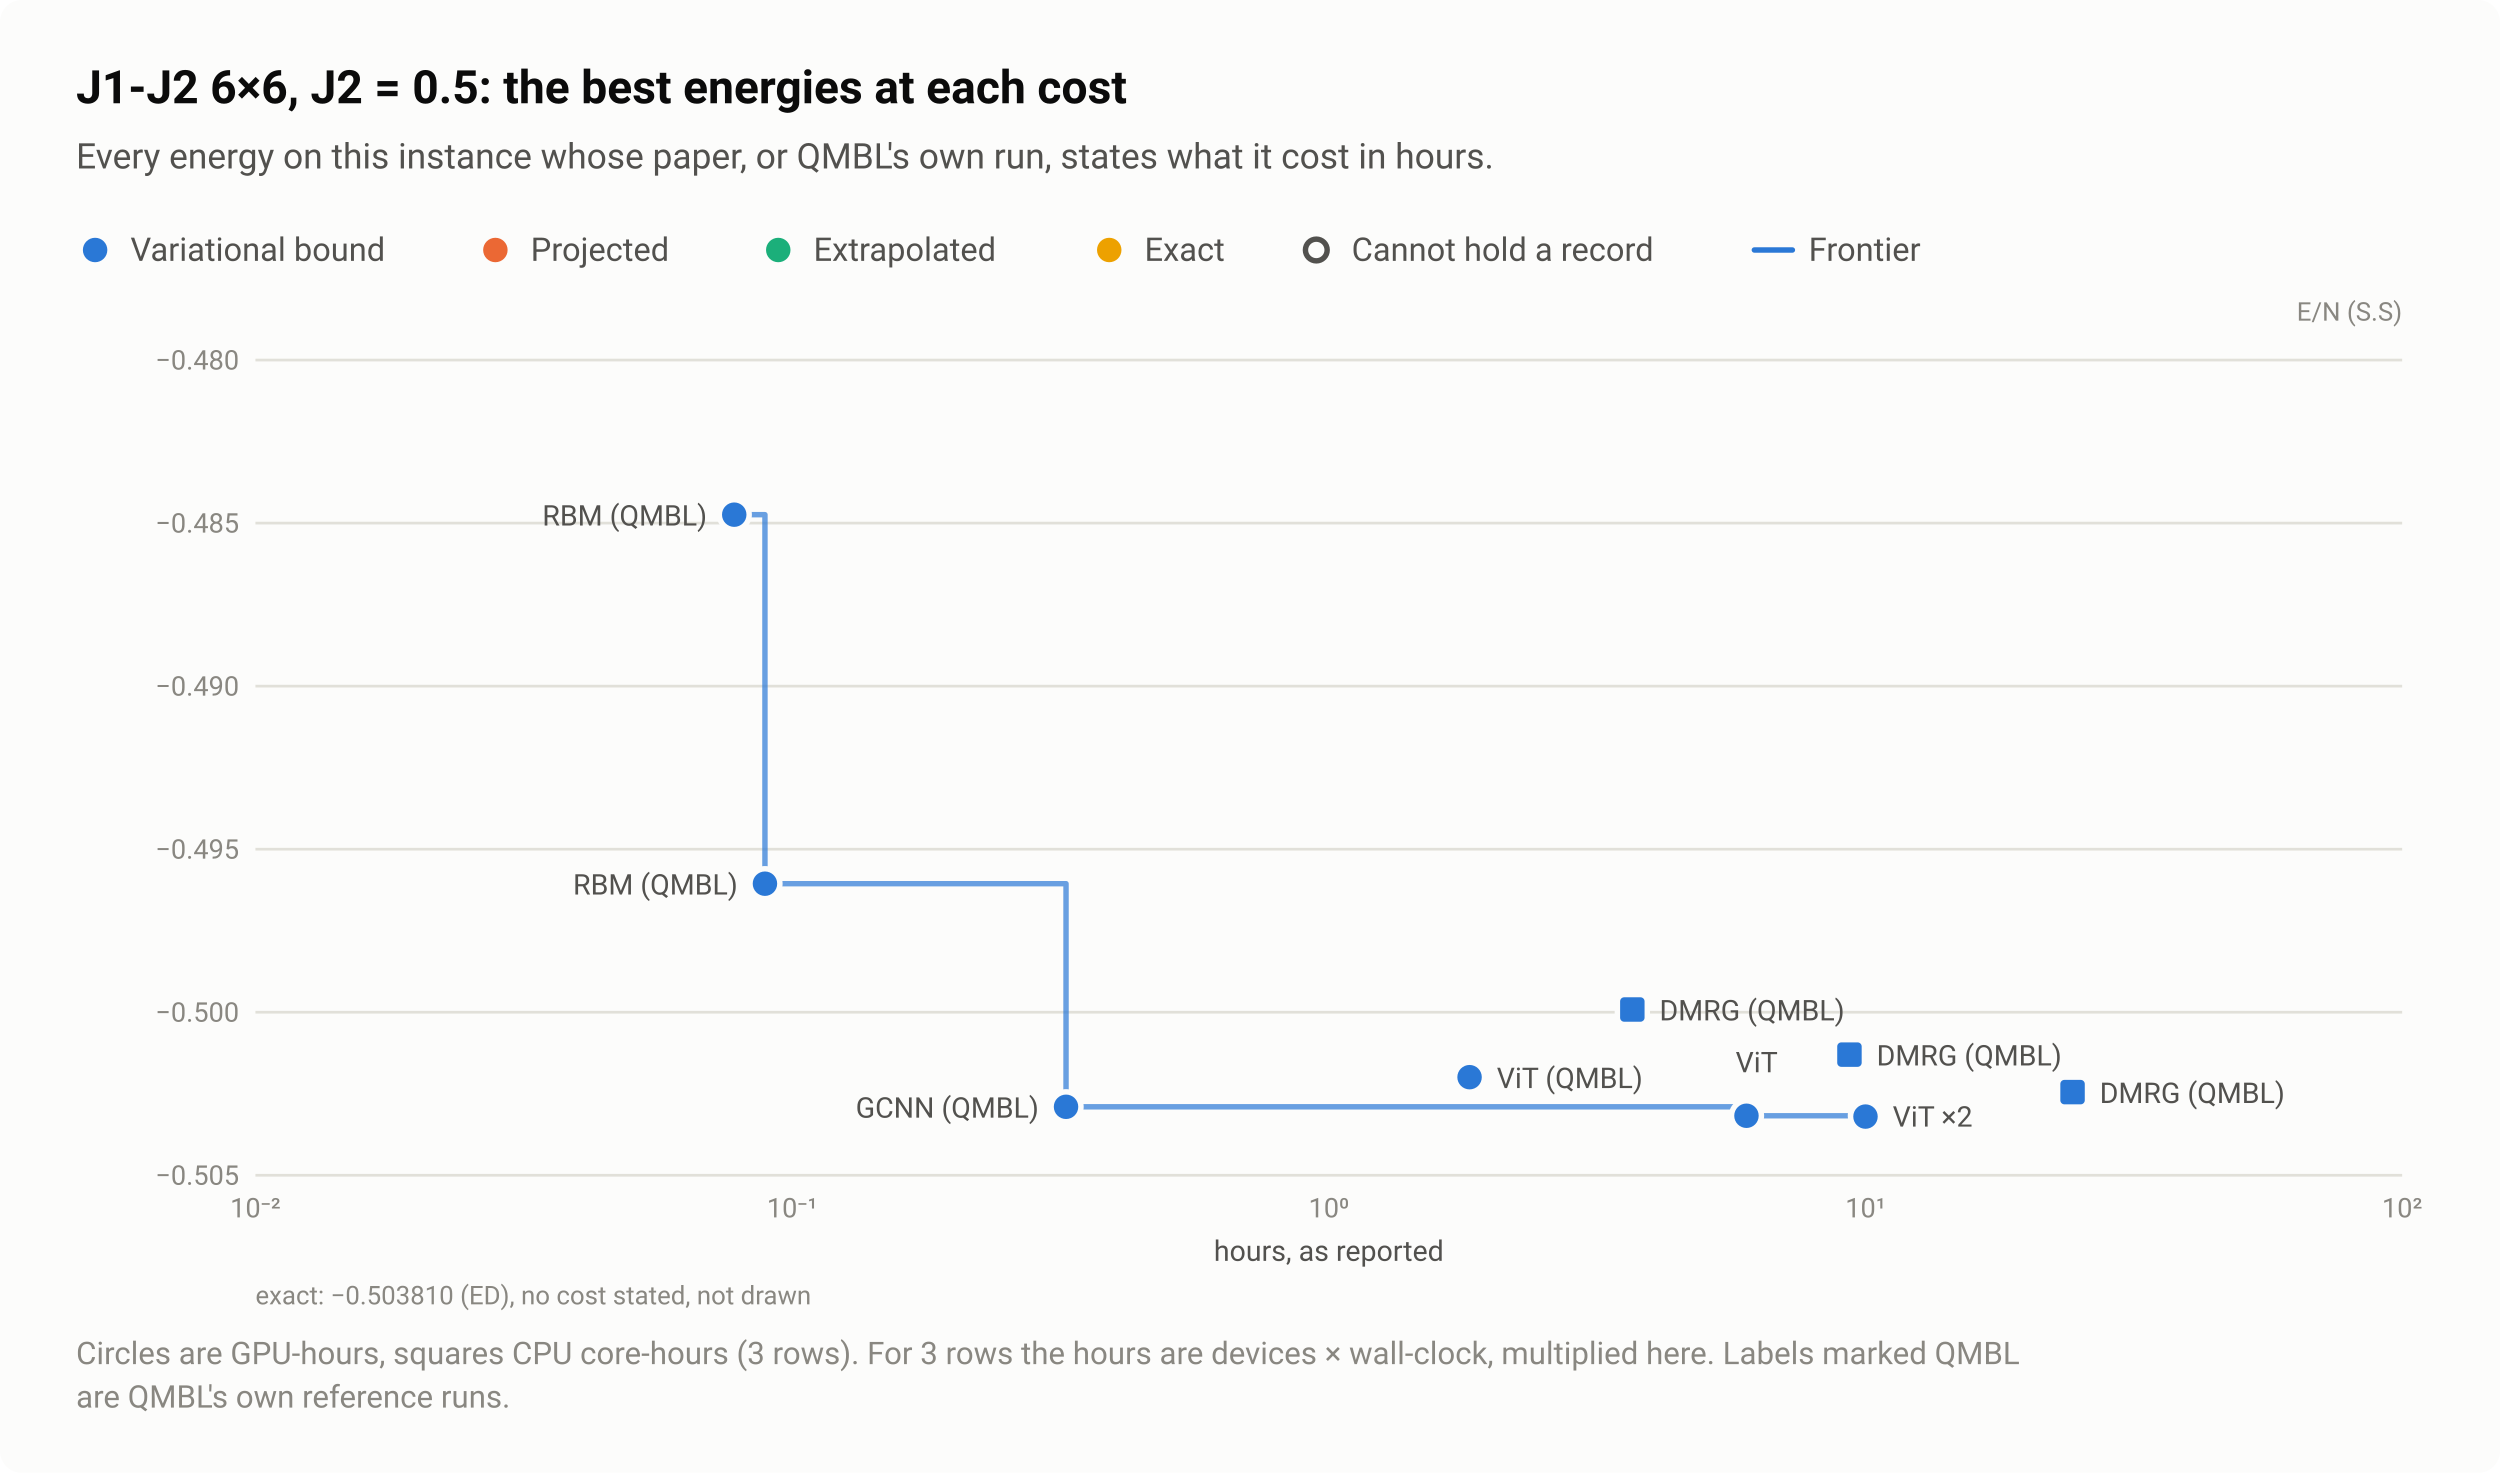
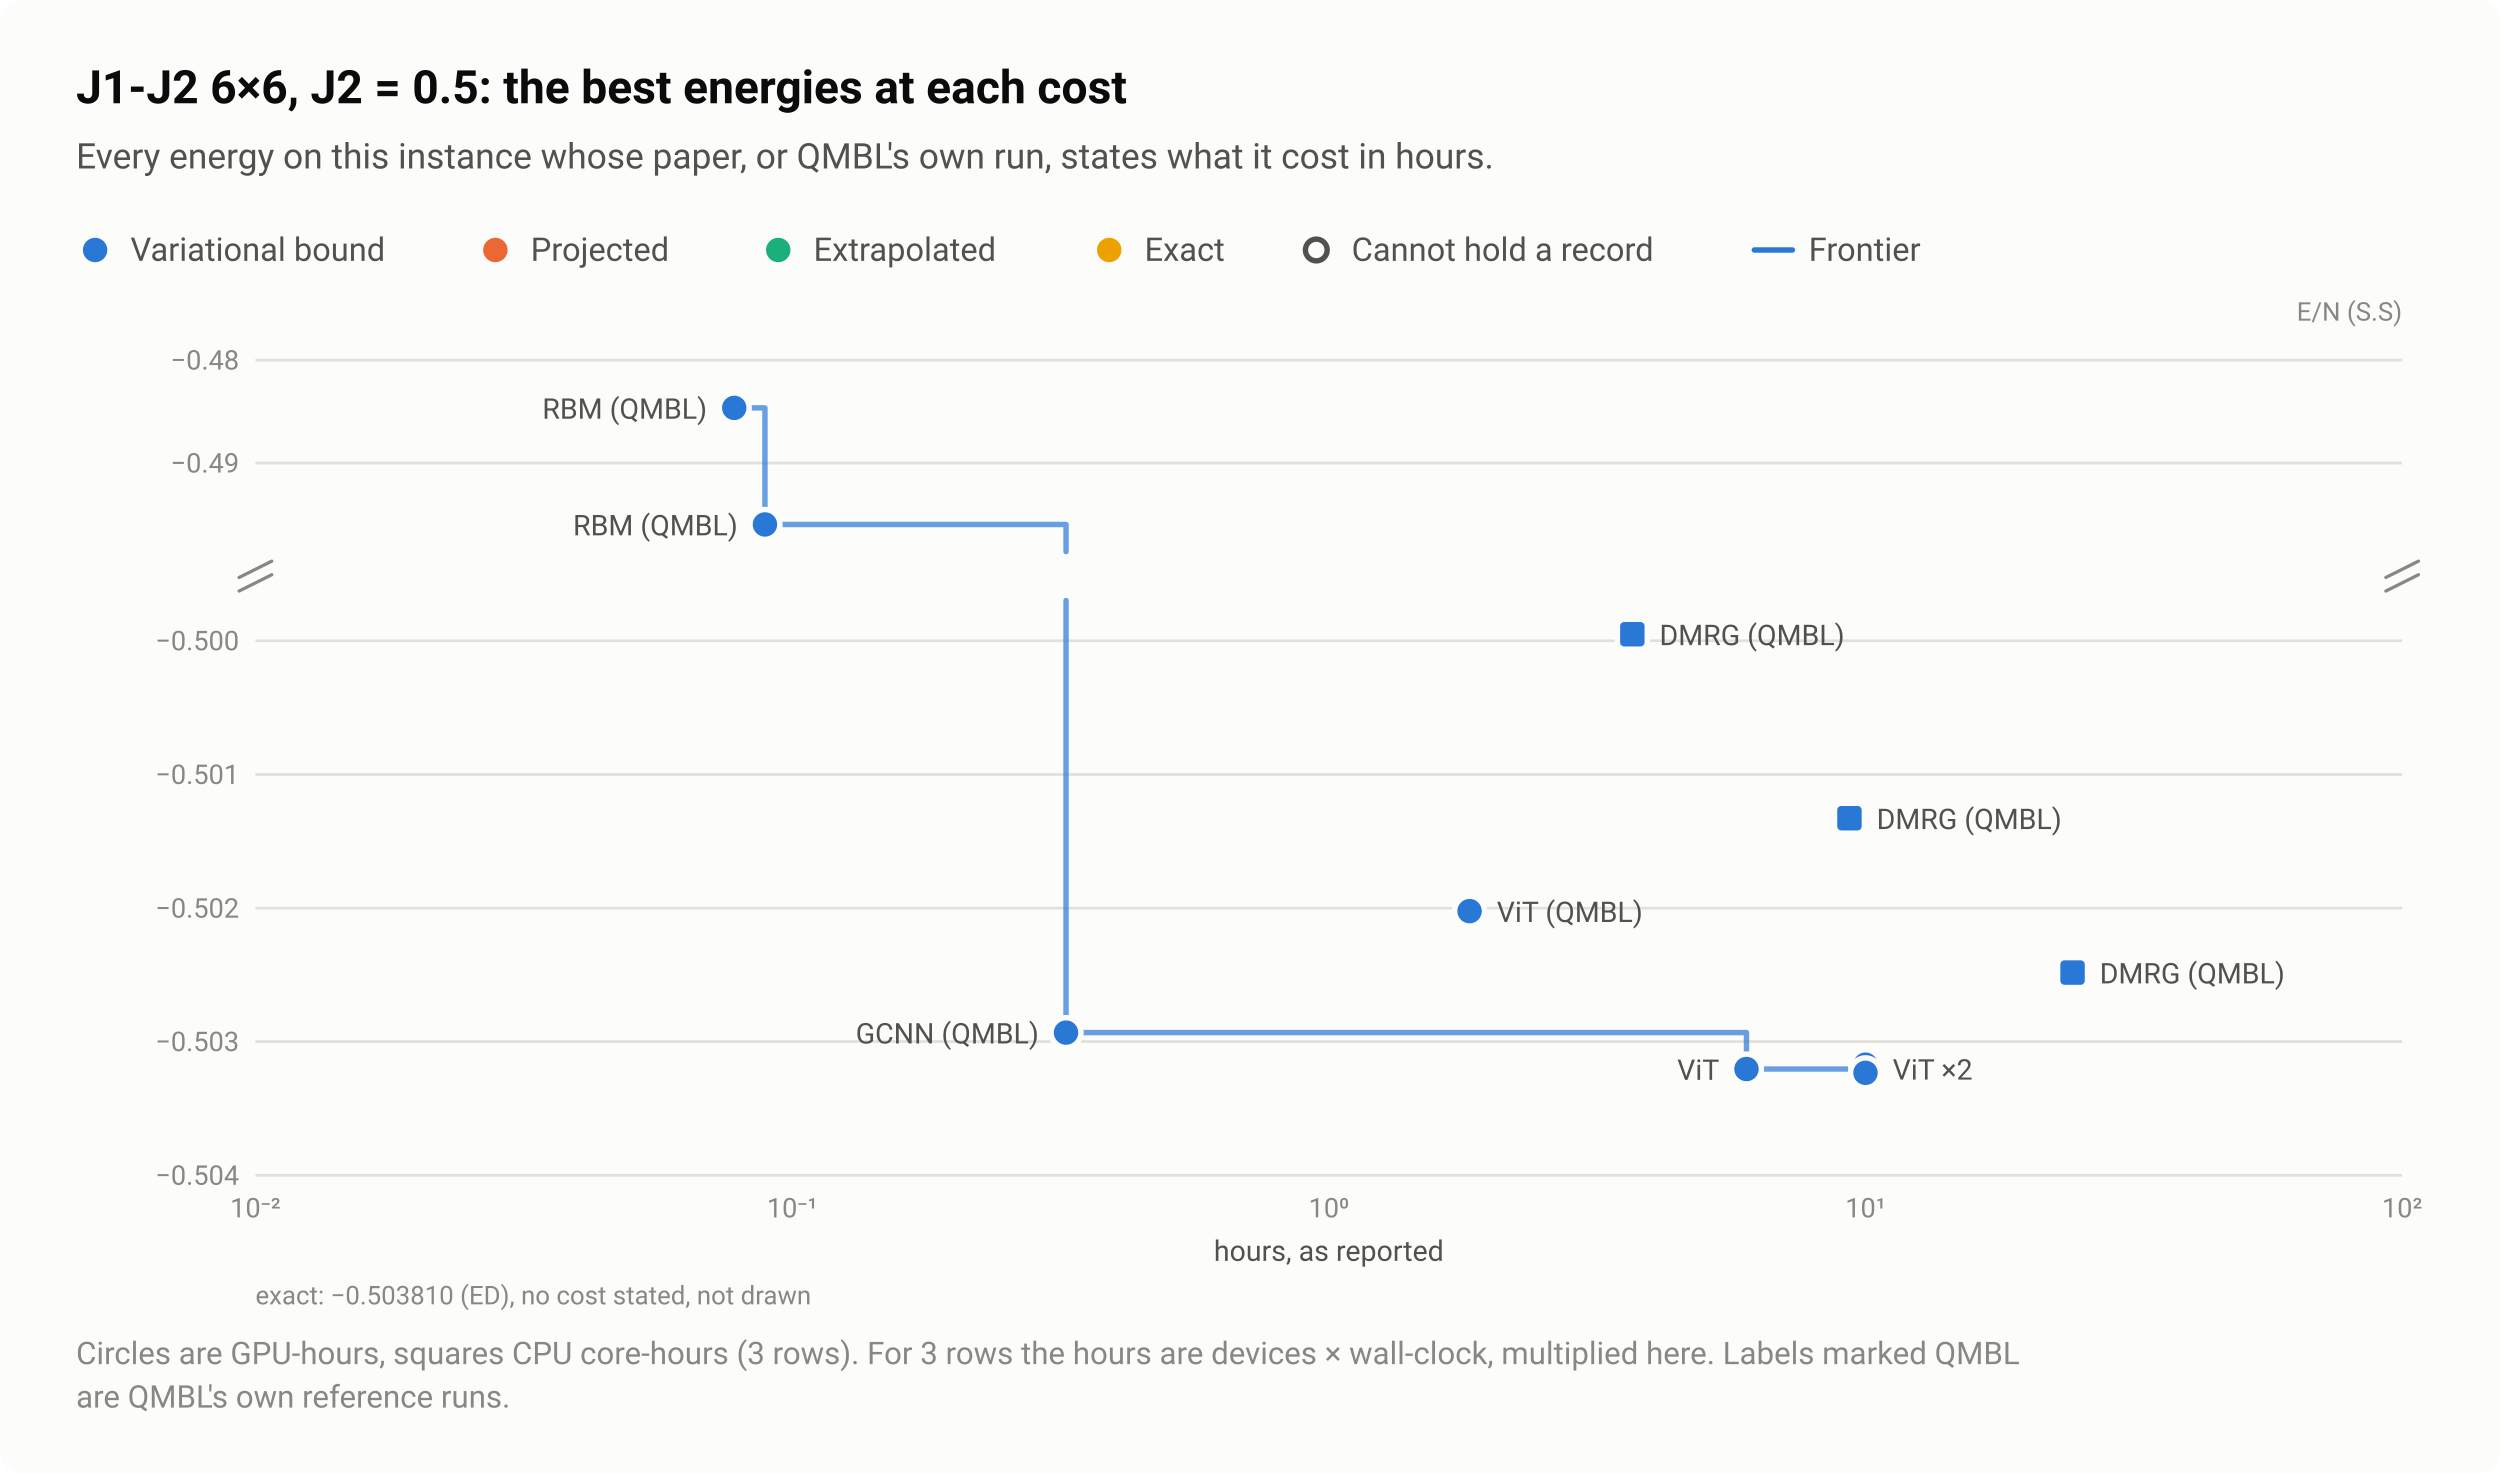
<svg xmlns="http://www.w3.org/2000/svg" width="920" height="542" viewBox="0 0 920 542" role="img" aria-labelledby="title desc">
  <style>text{font-family:system-ui,-apple-system,"Segoe UI",Roboto,"Helvetica Neue",Arial,sans-serif}</style>
  <rect width="920" height="542" rx="8" fill="#fcfcfb" />
  <text x="28" y="38" font-size="17" fill="#0b0b0b" font-weight="600">J1-J2 6×6, J2 = 0.5: the best energies at each cost</text>
  <text x="28" y="62" font-size="13" fill="#52514e">Every energy on this instance whose paper, or QMBL's own run, states what it cost in hours.</text>
  <circle cx="35" cy="92" r="6.5" fill="#fcfcfb" />
  <circle cx="35" cy="92" r="4.5" fill="#2a78d6" />
  <text x="48" y="96" font-size="12" fill="#52514e">Variational bound</text>
  <circle cx="182.3" cy="92" r="6.5" fill="#fcfcfb" />
  <circle cx="182.3" cy="92" r="4.5" fill="#eb6834" />
  <text x="195.3" y="96" font-size="12" fill="#52514e">Projected</text>
  <circle cx="286.4" cy="92" r="6.5" fill="#fcfcfb" />
  <circle cx="286.4" cy="92" r="4.5" fill="#1baf7a" />
  <text x="299.4" y="96" font-size="12" fill="#52514e">Extrapolated</text>
  <circle cx="408.2" cy="92" r="6.5" fill="#fcfcfb" />
  <circle cx="408.2" cy="92" r="4.5" fill="#eda100" />
  <text x="421.2" y="96" font-size="12" fill="#52514e">Exact</text>
  <circle cx="484.4" cy="92" r="6.5" fill="#fcfcfb" />
  <circle cx="484.4" cy="92" r="4" fill="#fcfcfb" stroke="#52514e" stroke-width="2" />
  <text x="497.4" y="96" font-size="12" fill="#52514e">Cannot hold a record</text>
  <path d="M645.6 92H659.6" stroke="#2a78d6" stroke-width="2" stroke-linecap="round" />
  <text x="665.6" y="96" font-size="12" fill="#52514e">Frontier</text>
  <text x="884" y="118" font-size="9.5" fill="#898781" text-anchor="end">E/N (S.S)</text>
+   <path d="M94 170.4H884" stroke="#e1e0d9" stroke-width="1" />
+   <text x="88" y="173.9" font-size="10" fill="#898781" text-anchor="end" style="font-variant-numeric:tabular-nums">−0.49</text>
+   <path d="M94 132.5H884" stroke="#e1e0d9" stroke-width="1" />
+   <text x="88" y="136" font-size="10" fill="#898781" text-anchor="end" style="font-variant-numeric:tabular-nums">−0.48</text>
  <path d="M94 432.5H884" stroke="#e1e0d9" stroke-width="1" />
-   <text x="88" y="436" font-size="10" fill="#898781" text-anchor="end" style="font-variant-numeric:tabular-nums">−0.505</text>
-   <path d="M94 372.5H884" stroke="#e1e0d9" stroke-width="1" />
-   <text x="88" y="376" font-size="10" fill="#898781" text-anchor="end" style="font-variant-numeric:tabular-nums">−0.500</text>
-   <path d="M94 312.5H884" stroke="#e1e0d9" stroke-width="1" />
-   <text x="88" y="316" font-size="10" fill="#898781" text-anchor="end" style="font-variant-numeric:tabular-nums">−0.495</text>
-   <path d="M94 252.5H884" stroke="#e1e0d9" stroke-width="1" />
-   <text x="88" y="256" font-size="10" fill="#898781" text-anchor="end" style="font-variant-numeric:tabular-nums">−0.490</text>
-   <path d="M94 192.5H884" stroke="#e1e0d9" stroke-width="1" />
-   <text x="88" y="196" font-size="10" fill="#898781" text-anchor="end" style="font-variant-numeric:tabular-nums">−0.485</text>
-   <path d="M94 132.5H884" stroke="#e1e0d9" stroke-width="1" />
-   <text x="88" y="136" font-size="10" fill="#898781" text-anchor="end" style="font-variant-numeric:tabular-nums">−0.480</text>
+   <text x="88" y="436" font-size="10" fill="#898781" text-anchor="end" style="font-variant-numeric:tabular-nums">−0.504</text>
+   <path d="M94 383.3H884" stroke="#e1e0d9" stroke-width="1" />
+   <text x="88" y="386.8" font-size="10" fill="#898781" text-anchor="end" style="font-variant-numeric:tabular-nums">−0.503</text>
+   <path d="M94 334.2H884" stroke="#e1e0d9" stroke-width="1" />
+   <text x="88" y="337.7" font-size="10" fill="#898781" text-anchor="end" style="font-variant-numeric:tabular-nums">−0.502</text>
+   <path d="M94 285H884" stroke="#e1e0d9" stroke-width="1" />
+   <text x="88" y="288.5" font-size="10" fill="#898781" text-anchor="end" style="font-variant-numeric:tabular-nums">−0.501</text>
+   <path d="M94 235.8H884" stroke="#e1e0d9" stroke-width="1" />
+   <text x="88" y="239.3" font-size="10" fill="#898781" text-anchor="end" style="font-variant-numeric:tabular-nums">−0.500</text>
+   <path d="M88 212.5L100 206.5" stroke="#898781" stroke-width="1.2" stroke-linecap="round" />
+   <path d="M88 217.5L100 211.5" stroke="#898781" stroke-width="1.2" stroke-linecap="round" />
+   <path d="M878 212.5L890 206.5" stroke="#898781" stroke-width="1.2" stroke-linecap="round" />
+   <path d="M878 217.5L890 211.5" stroke="#898781" stroke-width="1.2" stroke-linecap="round" />
  <text x="94" y="448" font-size="10" fill="#898781" text-anchor="middle" style="font-variant-numeric:tabular-nums">10⁻²</text>
  <text x="291.5" y="448" font-size="10" fill="#898781" text-anchor="middle" style="font-variant-numeric:tabular-nums">10⁻¹</text>
  <text x="489" y="448" font-size="10" fill="#898781" text-anchor="middle" style="font-variant-numeric:tabular-nums">10⁰</text>
  <text x="686.5" y="448" font-size="10" fill="#898781" text-anchor="middle" style="font-variant-numeric:tabular-nums">10¹</text>
  <text x="884" y="448" font-size="10" fill="#898781" text-anchor="middle" style="font-variant-numeric:tabular-nums">10²</text>
-   <path d="M270.2 189.4H281.5V325.2H392.3V407.3H642.7V410.6H686.5V410.9" fill="none" stroke="#2a78d6" stroke-width="2" stroke-linejoin="round" stroke-linecap="round" opacity="0.7" />
+   <path d="M270.2 150.1H281.5V193H392.3V203M392.3 221V380H642.7V393.4H686.5V394.8" fill="none" stroke="#2a78d6" stroke-width="2" stroke-linejoin="round" stroke-linecap="round" opacity="0.7" />
  <a class="pt" href="/instances/#r-J1J2_square_36_P_0_5-a3a908ac" data-rows="r-J1J2_square_36_P_0_5-a3a908ac r-J1J2_square_36_P_0_5-a218cdfa">
-     <circle cx="686.5" cy="410.2" r="6.5" fill="#fcfcfb" />
-     <circle cx="686.5" cy="410.2" r="4.5" fill="#2a78d6" />
+     <circle cx="686.5" cy="391.8" r="6.5" fill="#fcfcfb" />
+     <circle cx="686.5" cy="391.8" r="4.5" fill="#2a78d6" />
  </a>
  <a class="pt" href="/instances/#r-J1J2_square_36_P_0_5-a3a908ac" data-rows="r-J1J2_square_36_P_0_5-a3a908ac r-J1J2_square_36_P_0_5-a218cdfa">
-     <circle cx="686.5" cy="410.9" r="6.5" fill="#fcfcfb" />
-     <circle cx="686.5" cy="410.9" r="4.5" fill="#2a78d6" />
+     <circle cx="686.5" cy="394.8" r="6.5" fill="#fcfcfb" />
+     <circle cx="686.5" cy="394.8" r="4.5" fill="#2a78d6" />
  </a>
  <a class="pt" href="/instances/#r-J1J2_square_36_P_0_5-b719942c">
-     <circle cx="642.7" cy="410.6" r="6.5" fill="#fcfcfb" />
-     <circle cx="642.7" cy="410.6" r="4.5" fill="#2a78d6" />
+     <circle cx="642.7" cy="393.4" r="6.5" fill="#fcfcfb" />
+     <circle cx="642.7" cy="393.4" r="4.5" fill="#2a78d6" />
  </a>
  <a class="pt" href="/instances/#r-J1J2_square_36_P_0_5-c485ba96">
-     <rect x="594.2" y="365" width="13" height="13" rx="2" fill="#fcfcfb" />
-     <rect x="596.2" y="367" width="9" height="9" rx="1.5" fill="#2a78d6" />
+     <rect x="594.2" y="226.9" width="13" height="13" rx="2" fill="#fcfcfb" />
+     <rect x="596.2" y="228.9" width="9" height="9" rx="1.5" fill="#2a78d6" />
  </a>
  <a class="pt" href="/instances/#r-J1J2_square_36_P_0_5-61d120a4">
-     <rect x="674.1" y="381.6" width="13" height="13" rx="2" fill="#fcfcfb" />
-     <rect x="676.1" y="383.6" width="9" height="9" rx="1.5" fill="#2a78d6" />
+     <rect x="674.1" y="294.6" width="13" height="13" rx="2" fill="#fcfcfb" />
+     <rect x="676.1" y="296.6" width="9" height="9" rx="1.5" fill="#2a78d6" />
  </a>
  <a class="pt" href="/instances/#r-J1J2_square_36_P_0_5-03baa2e1">
-     <rect x="756.2" y="395.4" width="13" height="13" rx="2" fill="#fcfcfb" />
-     <rect x="758.2" y="397.4" width="9" height="9" rx="1.5" fill="#2a78d6" />
+     <rect x="756.2" y="351.4" width="13" height="13" rx="2" fill="#fcfcfb" />
+     <rect x="758.2" y="353.4" width="9" height="9" rx="1.5" fill="#2a78d6" />
  </a>
  <a class="pt" href="/instances/#r-J1J2_square_36_P_0_5-ee3fe380">
-     <circle cx="392.3" cy="407.3" r="6.5" fill="#fcfcfb" />
-     <circle cx="392.3" cy="407.3" r="4.5" fill="#2a78d6" />
+     <circle cx="392.3" cy="380" r="6.5" fill="#fcfcfb" />
+     <circle cx="392.3" cy="380" r="4.5" fill="#2a78d6" />
  </a>
  <a class="pt" href="/instances/#r-J1J2_square_36_P_0_5-b8a5eeaa">
-     <circle cx="270.2" cy="189.4" r="6.5" fill="#fcfcfb" />
-     <circle cx="270.2" cy="189.4" r="4.5" fill="#2a78d6" />
+     <circle cx="270.2" cy="150.1" r="6.5" fill="#fcfcfb" />
+     <circle cx="270.2" cy="150.1" r="4.5" fill="#2a78d6" />
  </a>
  <a class="pt" href="/instances/#r-J1J2_square_36_P_0_5-3adffae8">
-     <circle cx="281.5" cy="325.2" r="6.5" fill="#fcfcfb" />
-     <circle cx="281.5" cy="325.2" r="4.5" fill="#2a78d6" />
+     <circle cx="281.5" cy="193" r="6.5" fill="#fcfcfb" />
+     <circle cx="281.5" cy="193" r="4.5" fill="#2a78d6" />
  </a>
  <a class="pt" href="/instances/#r-J1J2_square_36_P_0_5-14eaf5c0">
-     <circle cx="540.8" cy="396.4" r="6.5" fill="#fcfcfb" />
-     <circle cx="540.8" cy="396.4" r="4.5" fill="#2a78d6" />
+     <circle cx="540.8" cy="335.3" r="6.5" fill="#fcfcfb" />
+     <circle cx="540.8" cy="335.3" r="4.5" fill="#2a78d6" />
  </a>
  <a class="pt" href="/instances/#r-J1J2_square_36_P_0_5-b8a5eeaa">
-     <text x="260.2" y="193.4" font-size="10.5" fill="#52514e" text-anchor="end">RBM (QMBL)</text>
+     <text x="260.2" y="154.1" font-size="10.5" fill="#52514e" text-anchor="end">RBM (QMBL)</text>
  </a>
  <a class="pt" href="/instances/#r-J1J2_square_36_P_0_5-3adffae8">
-     <text x="271.5" y="329.2" font-size="10.5" fill="#52514e" text-anchor="end">RBM (QMBL)</text>
+     <text x="271.5" y="197" font-size="10.5" fill="#52514e" text-anchor="end">RBM (QMBL)</text>
  </a>
  <a class="pt" href="/instances/#r-J1J2_square_36_P_0_5-c485ba96">
-     <text x="610.7" y="375.5" font-size="10.5" fill="#52514e" text-anchor="start">DMRG (QMBL)</text>
+     <text x="610.7" y="237.4" font-size="10.5" fill="#52514e" text-anchor="start">DMRG (QMBL)</text>
  </a>
  <a class="pt" href="/instances/#r-J1J2_square_36_P_0_5-61d120a4">
-     <text x="690.6" y="392.1" font-size="10.5" fill="#52514e" text-anchor="start">DMRG (QMBL)</text>
+     <text x="690.6" y="305.1" font-size="10.5" fill="#52514e" text-anchor="start">DMRG (QMBL)</text>
+   </a>
+   <a class="pt" href="/instances/#r-J1J2_square_36_P_0_5-14eaf5c0">
+     <text x="550.8" y="339.3" font-size="10.5" fill="#52514e" text-anchor="start">ViT (QMBL)</text>
+   </a>
+   <a class="pt" href="/instances/#r-J1J2_square_36_P_0_5-03baa2e1">
+     <text x="772.7" y="361.9" font-size="10.5" fill="#52514e" text-anchor="start">DMRG (QMBL)</text>
+   </a>
+   <a class="pt" href="/instances/#r-J1J2_square_36_P_0_5-ee3fe380">
+     <text x="382.3" y="384" font-size="10.5" fill="#52514e" text-anchor="end">GCNN (QMBL)</text>
+   </a>
+   <a class="pt" href="/instances/#r-J1J2_square_36_P_0_5-a3a908ac" data-rows="r-J1J2_square_36_P_0_5-a3a908ac r-J1J2_square_36_P_0_5-a218cdfa">
+     <text x="696.5" y="397.3" font-size="10.5" fill="#52514e" text-anchor="start">ViT ×2</text>
  </a>
  <a class="pt" href="/instances/#r-J1J2_square_36_P_0_5-b719942c">
-     <text x="638.7" y="394.6" font-size="10.5" fill="#52514e" text-anchor="start">ViT</text>
-   </a>
-   <a class="pt" href="/instances/#r-J1J2_square_36_P_0_5-14eaf5c0">
-     <text x="550.8" y="400.4" font-size="10.5" fill="#52514e" text-anchor="start">ViT (QMBL)</text>
-   </a>
-   <a class="pt" href="/instances/#r-J1J2_square_36_P_0_5-03baa2e1">
-     <text x="772.7" y="405.9" font-size="10.5" fill="#52514e" text-anchor="start">DMRG (QMBL)</text>
-   </a>
-   <a class="pt" href="/instances/#r-J1J2_square_36_P_0_5-ee3fe380">
-     <text x="382.3" y="411.3" font-size="10.5" fill="#52514e" text-anchor="end">GCNN (QMBL)</text>
-   </a>
-   <a class="pt" href="/instances/#r-J1J2_square_36_P_0_5-a3a908ac" data-rows="r-J1J2_square_36_P_0_5-a3a908ac r-J1J2_square_36_P_0_5-a218cdfa">
-     <text x="696.5" y="414.6" font-size="10.5" fill="#52514e" text-anchor="start">ViT ×2</text>
+     <text x="632.7" y="397.4" font-size="10.5" fill="#52514e" text-anchor="end">ViT</text>
  </a>
  <text x="489" y="464" font-size="10.5" fill="#52514e" text-anchor="middle">hours, as reported</text>
  <text x="94" y="480" font-size="9.5" fill="#898781">exact: −0.503810 (ED), no cost stated, not drawn</text>
  <text x="28" y="502" font-size="11.5" fill="#898781">Circles are GPU-hours, squares CPU core-hours (3 rows). For 3 rows the hours are devices × wall-clock, multiplied here. Labels marked QMBL</text>
  <text x="28" y="518" font-size="11.5" fill="#898781">are QMBL's own reference runs.</text>
</svg>
